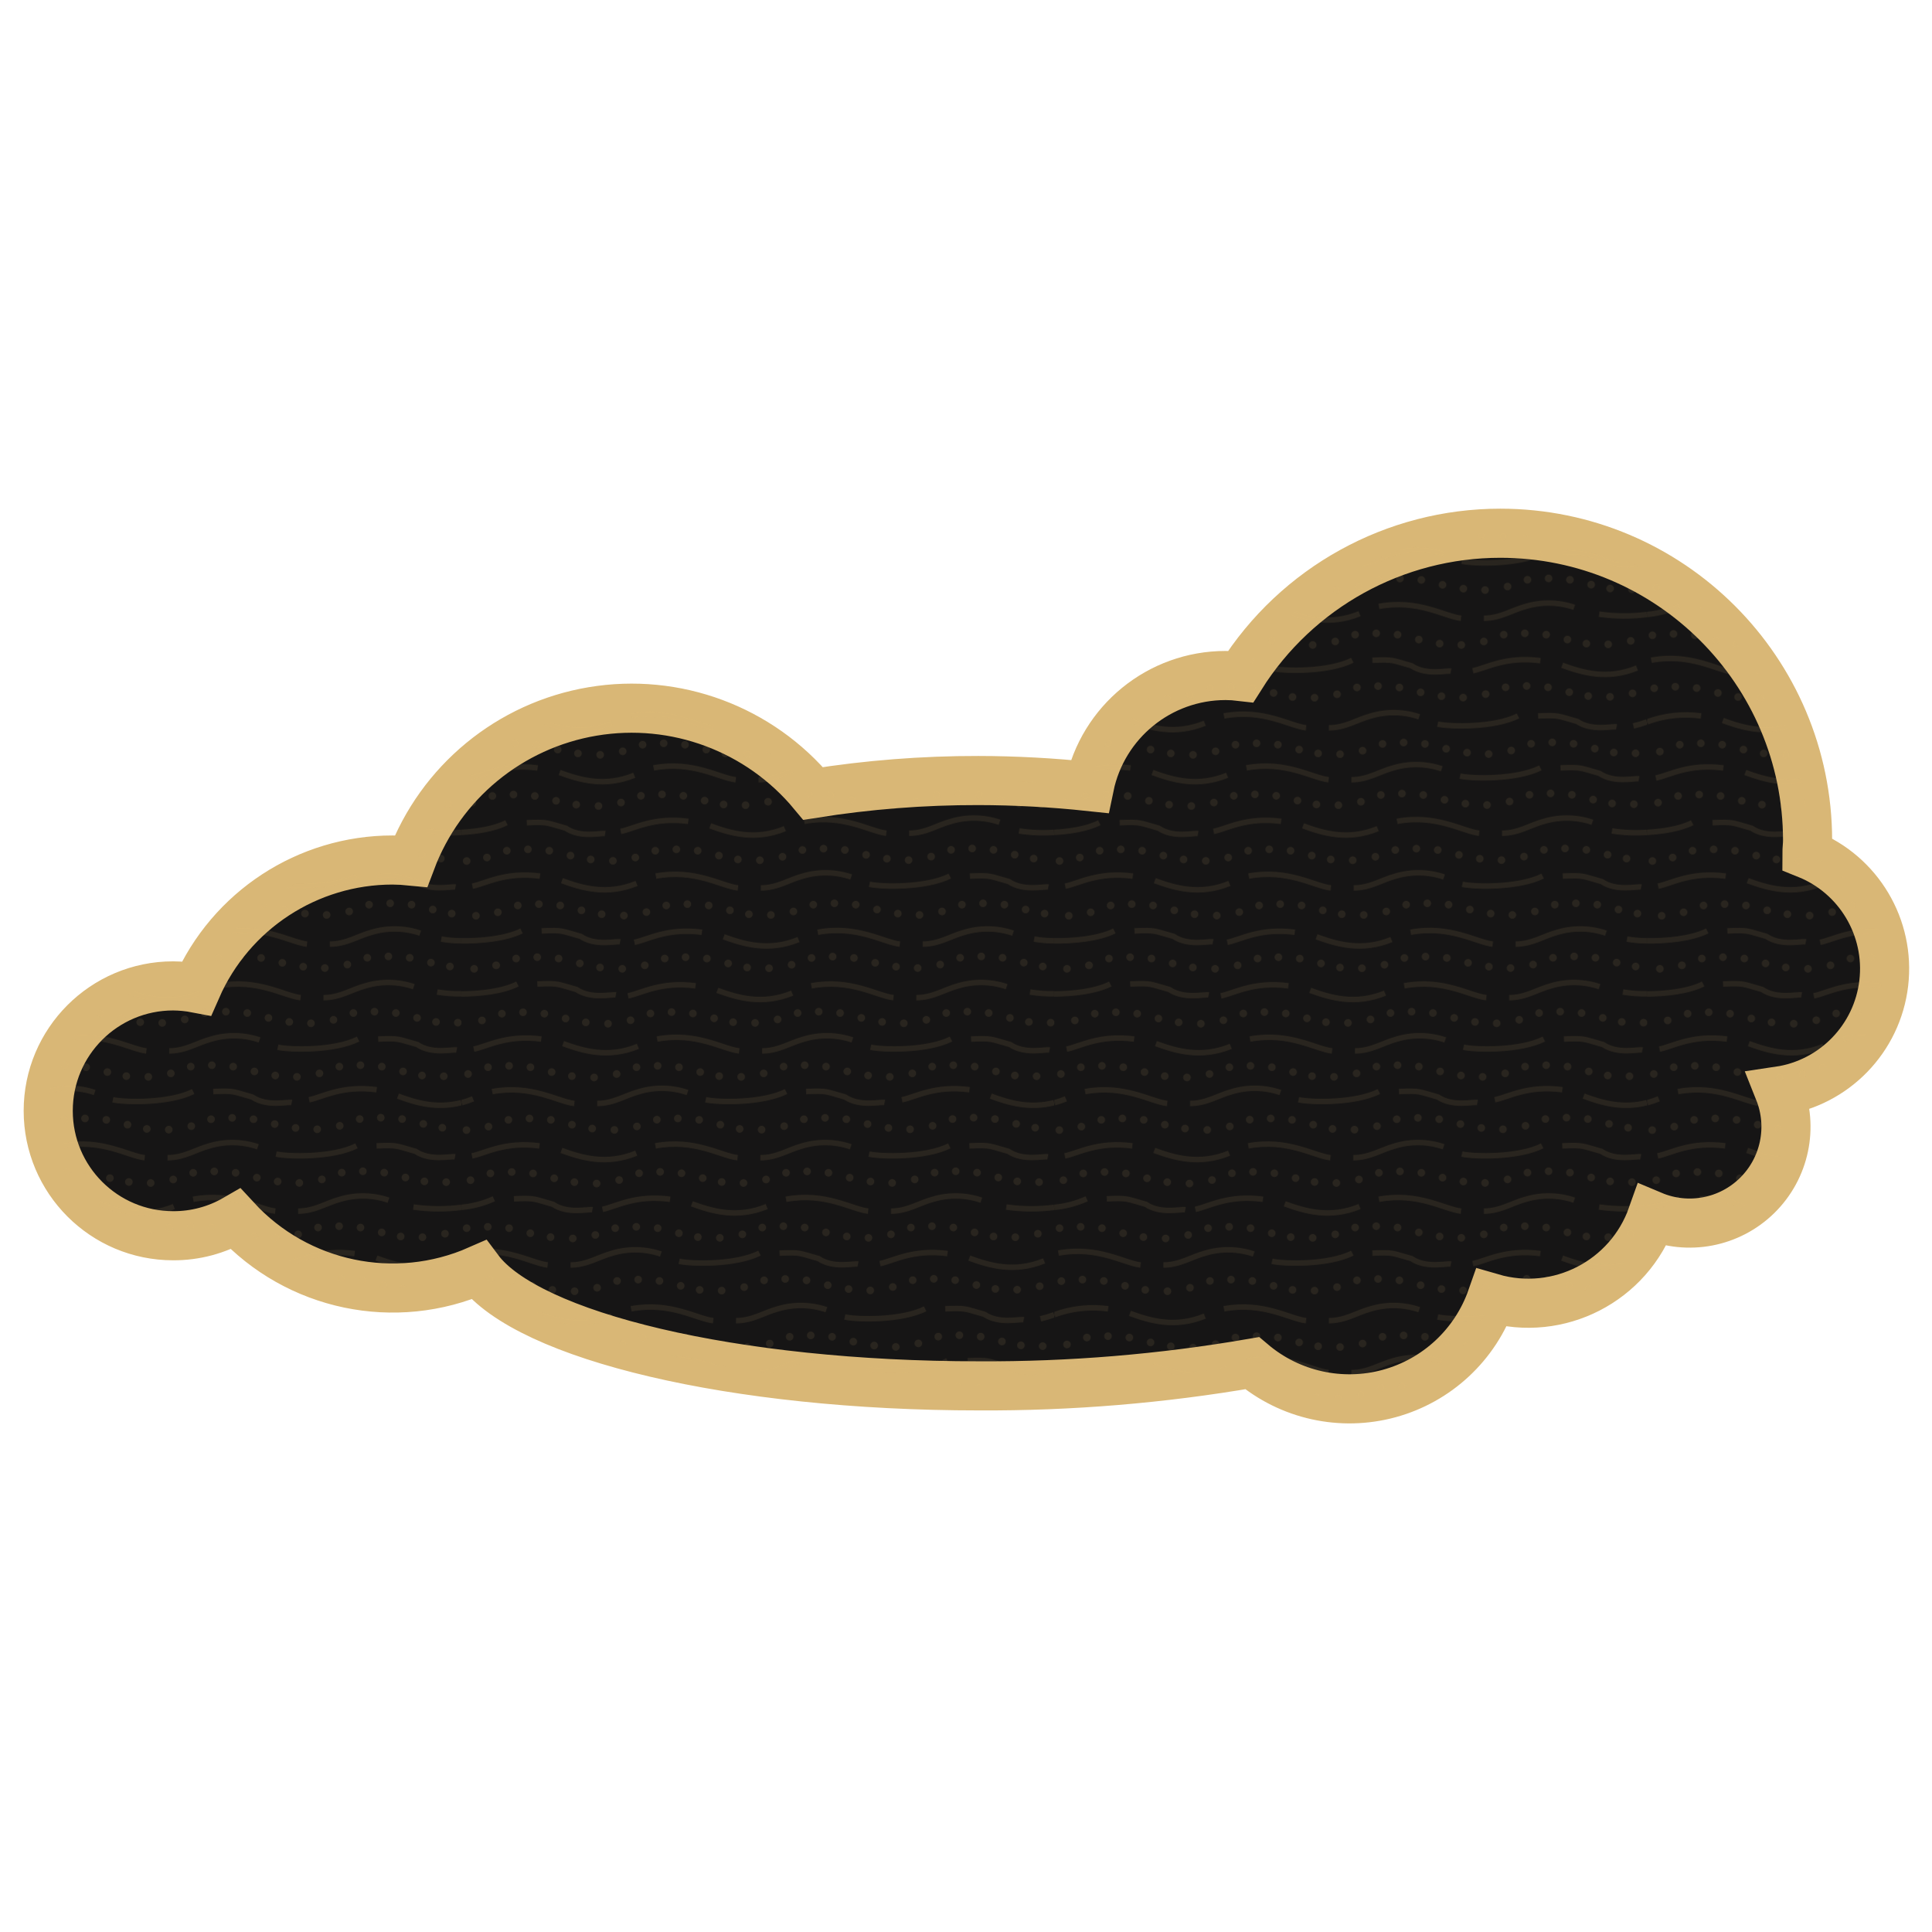
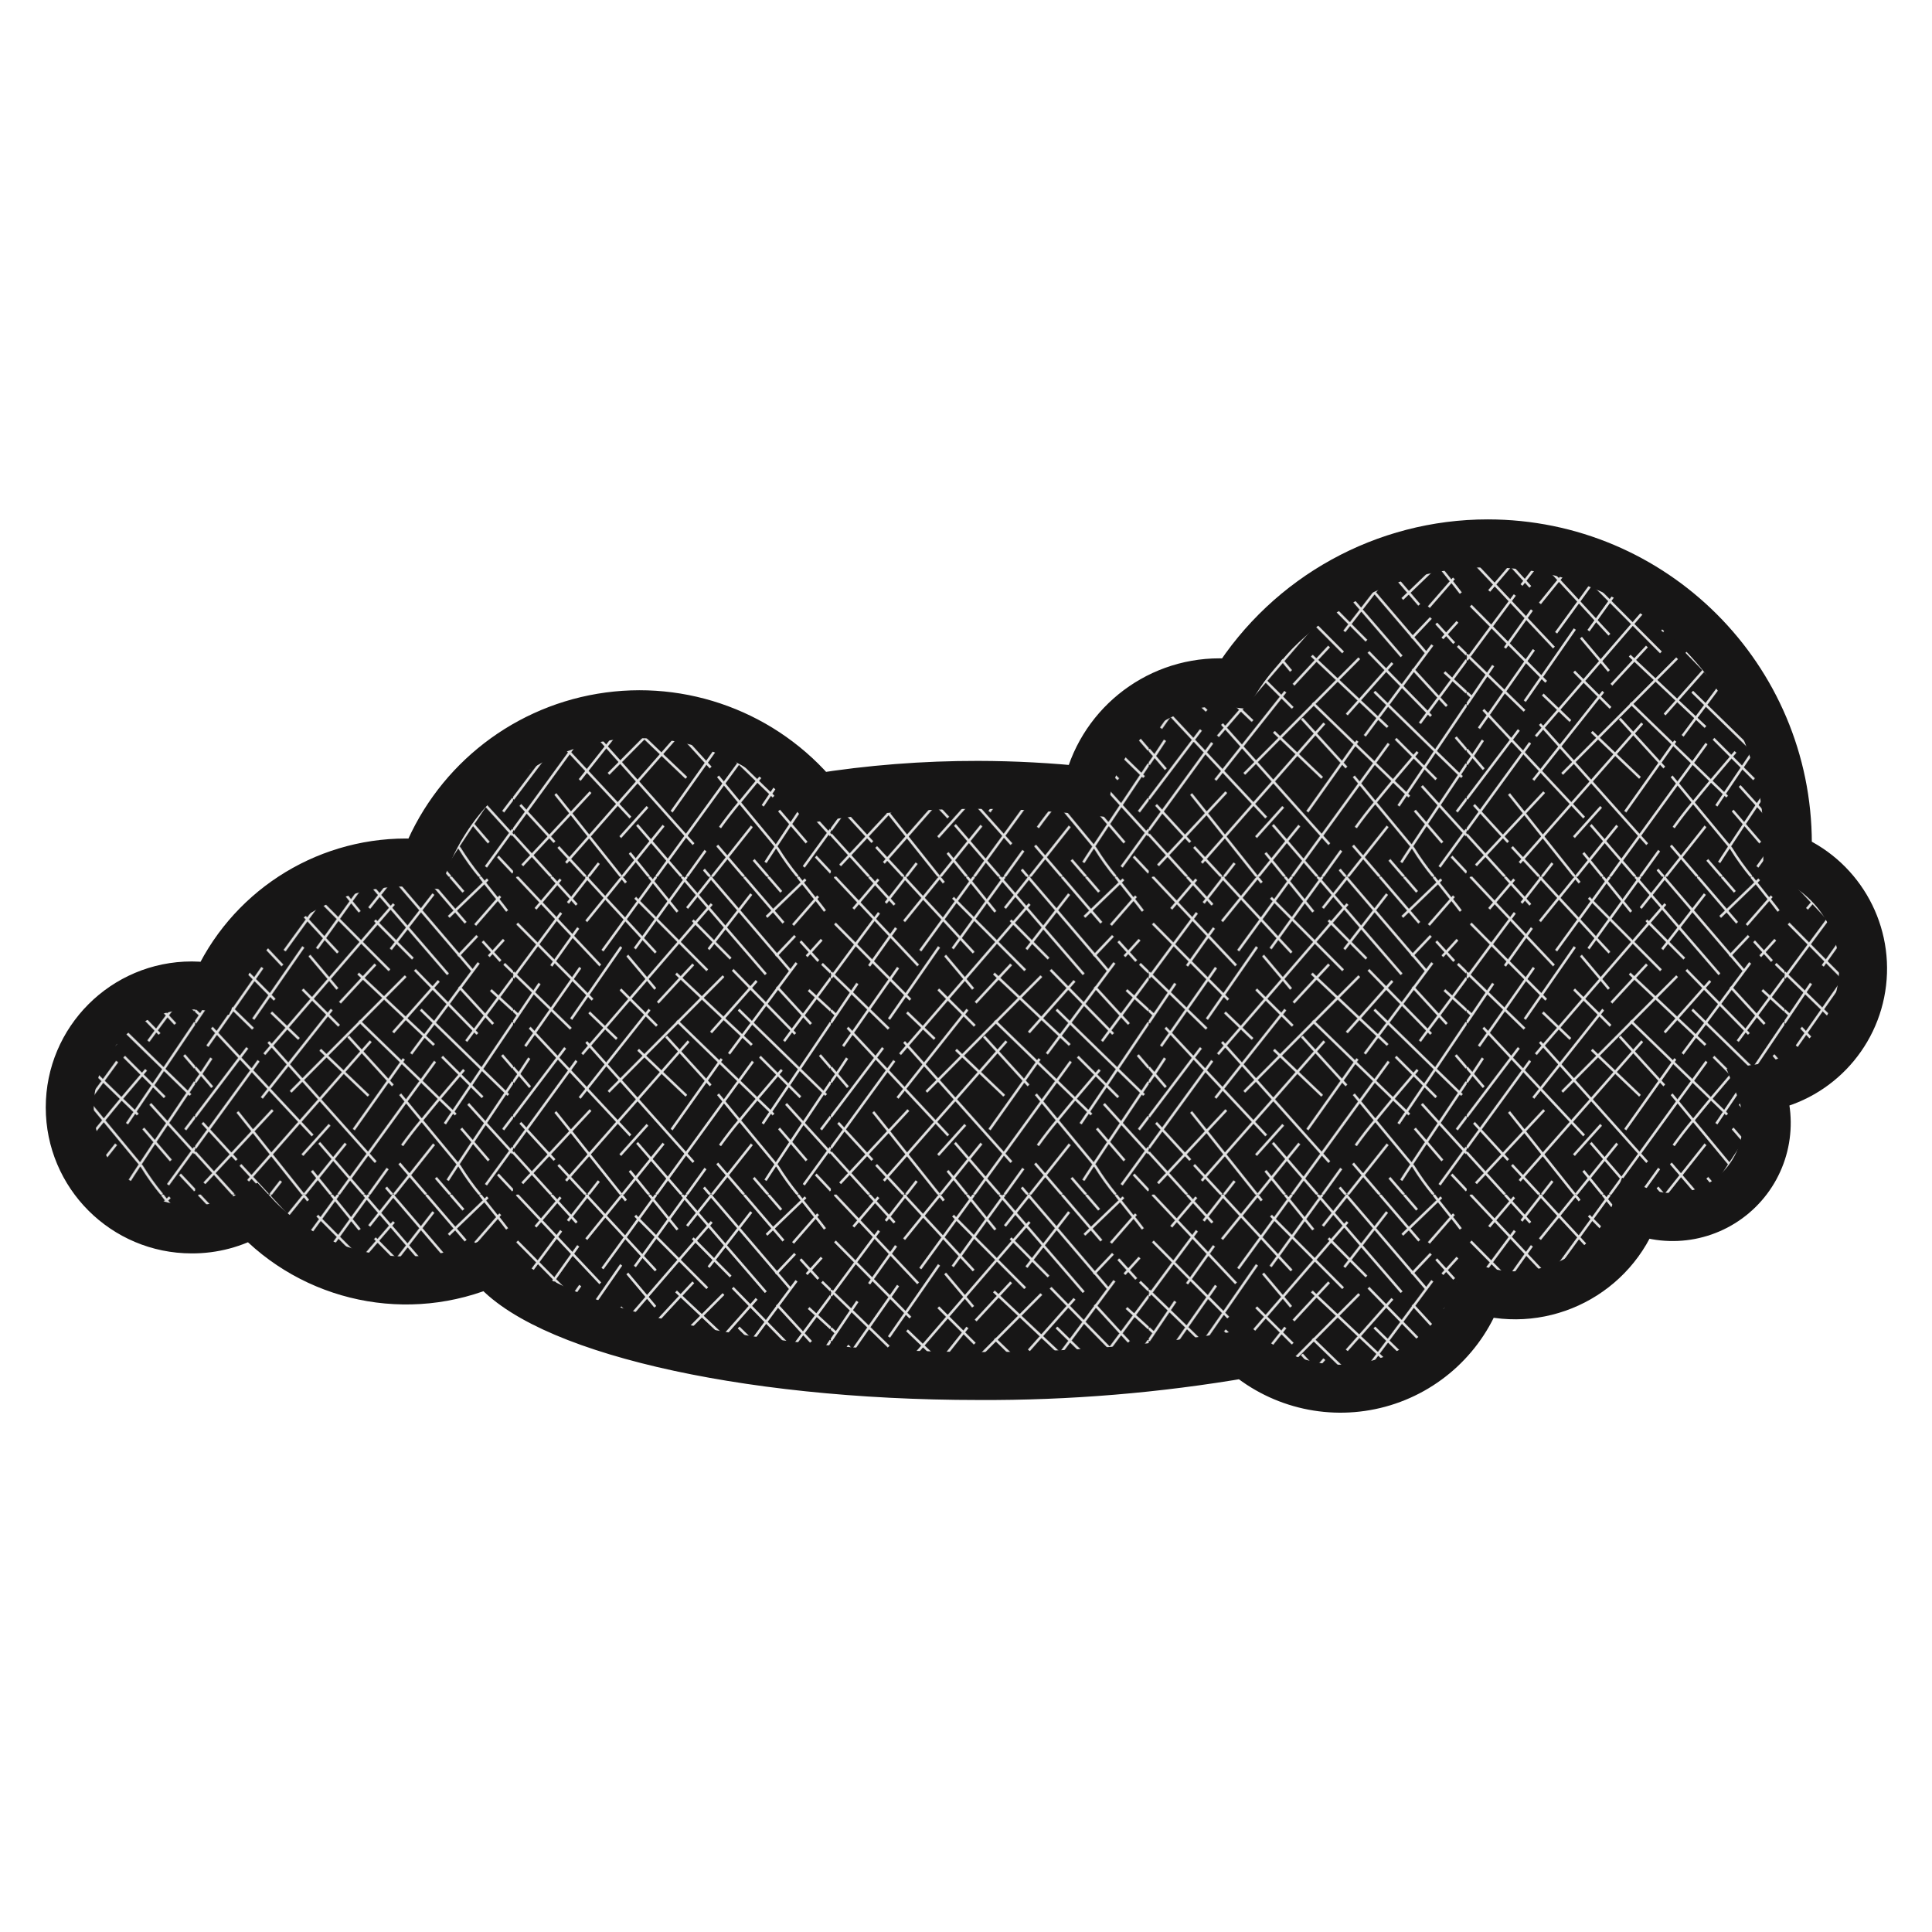
- <svg xmlns="http://www.w3.org/2000/svg" width="500" height="500">
+ <svg xmlns="http://www.w3.org/2000/svg" width="512" height="512">
  <defs>
-     <pattern id="a" data-name="New Pattern Swatch 13" width="153.43" height="153.43" patternTransform="translate(-34 133.72)" patternUnits="userSpaceOnUse">
-       <path fill="none" d="M0 0h153.43v153.43H0z" />
-       <path d="M20.2 9.39c-9-1.18-13.94 1.89-17.48 2.6m42.52-.71c-7.76 3.15-14.18 1.18-19.37-.71M50.2 9.39c10.16-1.89 17 2.6 21.26 3.07m5.9 0c4.26 0 7.33-2.12 10.87-3.07a20.59 20.59 0 0 1 12.52.24m25.51-.24c-6.14 3.07-17.48 2.83-20.79 2.13m46.3.7c-1.18-.23-6.38 1.18-10.22-1.41-5.13-1.42-4.42-1.66-10.09-1.42M8.38 23.09A26.46 26.46 0 0 1 0 25.3m33.9.63c-1.18-.24-6.38 1.18-10.23-1.42-5.13-1.42-4.42-1.65-10.09-1.42m94.73 16.77c3.54-.71 8.5-3.78 17.48-2.6m25 1.89c-7.76 3.16-14.18 1.18-19.37-.71M43.11 124c3.54-.71 8.5-3.78 17.48-2.6m25 1.89c-7.75 3.15-14.17 1.18-19.37-.71m24.33-1.18c10.16-1.89 17 2.6 21.26 3.07m5.91 0c4.25 0 7.32-2.13 10.86-3.07a20.65 20.65 0 0 1 12.52.23m-126.61-.7c-3.88 1.94-9.84 2.56-14.53 2.57m40 .26c-1.18-.23-6.38 1.18-10.23-1.42-5.13-1.41-4.42-1.65-10.09-1.41M3 150.65a23.68 23.68 0 0 1-2.95 1m7.91-2.87c10.16-1.89 17 2.6 21.26 3.07m5.91 0c4.25 0 7.32-2.13 10.86-3.07a20.59 20.59 0 0 1 12.52.24m25.49-.26c-6.15 3.07-17.48 2.84-20.79 2.13m46.3.71c-1.18-.24-6.38 1.17-10.23-1.42-5.13-1.42-4.42-1.66-10.09-1.42m24.81 2.13c3.54-.71 8.5-3.78 17.48-2.6M0 53.09a28.93 28.93 0 0 1 13.94-1.53m25 1.88c-7.76 3.16-14.18 1.19-19.37-.7m24.33-1.18c10.15-1.89 17 2.59 21.26 3.07m5.9 0c4.25 0 7.33-2.13 10.87-3.07a20.65 20.65 0 0 1 12.52.23m25.55-.23c-6.14 3.07-17.48 2.83-20.79 2.12m46.3.71c-1.18-.24-6.38 1.18-10.22-1.42-5.13-1.41-4.42-1.65-10.09-1.41M2.83 95.61c3.55-.71 8.51-3.78 17.49-2.6m25 1.89c-7.72 3.15-14.14 1.18-19.32-.71M50.31 93c10.16-1.89 17 2.6 21.26 3.07m5.91 0c4.25 0 7.32-2.12 10.87-3.07a20.74 20.74 0 0 1 12.52.24m25.51-.24c-6.14 3.07-17.48 2.84-20.79 2.13m46.3.71c-1.18-.24-6.38 1.18-10.23-1.42-5.12-1.42-4.41-1.65-10.08-1.42M3.19 137.78c3.54-.71 8.5-3.78 17.48-2.6m25 1.89c-7.76 3.15-14.17 1.18-19.37-.71m24.33-1.18c10.16-1.89 17 2.6 21.26 3.07m5.9 0c4.26 0 7.33-2.13 10.87-3.07a20.65 20.65 0 0 1 12.52.23m25.51-.23c-6.14 3.07-17.48 2.83-20.79 2.12m46.3.71c-1.18-.23-6.37 1.18-10.22-1.42-5.13-1.41-4.42-1.65-10.09-1.41M36.5 25.81C40 25.1 45 22 54 23.21m25 1.89c-7.76 3.15-14.18 1.18-19.37-.71M84 23.21c10.15-1.89 17 2.6 21.26 3.07m5.9 0c4.25 0 7.33-2.13 10.87-3.07a20.59 20.59 0 0 1 12.52.24M1.06 37.14c10.16-1.88 17 2.6 21.26 3.08m5.91 0c4.25 0 7.32-2.13 10.87-3.08a20.71 20.71 0 0 1 12.51.24m25.52-.23C71 40.22 59.65 40 56.34 39.27m46.3.71c-1.18-.24-6.38 1.18-10.23-1.42-5.13-1.41-4.42-1.65-10.09-1.41M2.25 67.62c3.54-.71 8.5-3.78 17.47-2.6m25 1.89c-7.72 3.15-14.13 1.18-19.33-.71M49.73 65c10.15-1.89 17 2.6 21.26 3.07m5.9 0c4.25 0 7.32-2.12 10.86-3.07a20.62 20.62 0 0 1 12.53.24m25.51-.24c-6.15 3.07-17.48 2.83-20.79 2.13m46.3.7c-1.18-.23-6.38 1.19-10.23-1.41C135.94 65 136.65 64.78 131 65M41.22 81.44c3.54-.71 8.51-3.78 17.48-2.6m25 1.89C76 83.88 69.57 81.91 64.37 80m24.33-1.16c10.16-1.89 17 2.6 21.26 3.07m5.91 0c4.25 0 7.32-2.13 10.86-3.07a20.59 20.59 0 0 1 12.52.24m-94.49 31.06c3.55-.71 8.51-3.78 17.48-2.6m25 1.89c-7.75 3.15-14.17 1.18-19.37-.71m24.34-1.18c10.15-1.89 17 2.6 21.25 3.07m5.91 0c4.25 0 7.32-2.13 10.86-3.07a20.62 20.62 0 0 1 12.53.24m-127.21-.59c-4.18 2.08-10.77 2.64-15.59 2.56m41.1.27c-1.18-.24-6.38 1.18-10.22-1.42-5.13-1.41-4.42-1.65-10.09-1.41m-9.1-28C8.56 80.76 4.08 81.46 0 81.69m37.2.31c-1.2-.21-6.37 1.21-10.2-1.39-5.13-1.42-4.42-1.65-10.09-1.42M153.43 25.3a46.16 46.16 0 0 1-12.43-.08m12.41 98.24a33.67 33.67 0 0 1-6.26-.45m6.26 28.62c-6.45 1.66-11.9 0-16.42-1.69m16.42-96.85a30.19 30.19 0 0 1-3.55 1.06m3.55 55.6a29.21 29.21 0 0 1-5.2-.44m5.2-27.62a41 41 0 0 1-9.1-.37" stroke-width="1.42" stroke-miterlimit="11.34" stroke="#d9b776" fill="none" />
-       <path d="M1.3 5.31h0m5.7-.9h0m5.15-1.75h0m5.46-.36h0m5.53.36h0m5.46 1.25h0m5.23 1h0m5.75.35h0m5.83-.9h0m5.16-1.75h0M56 2.3h0m5.52.36h0M67 3.91h0M72 5h0m5.68.19h0m5.83-.9h0m5.11-1.79h0m5.47-.36h0m5.52.36h0m5.49 1.25h0m5.4 1h0m5.6.35h0m5.83-.9h0m5.16-1.75h0m5.46-.36h0m5.52.36h0m5.49 1.25h0m4.92 1h0M2.34 18.27h0m5.15-1.75h0m5.51-.36h0m5.53.36h0M24 17.78h0m5.23 1h0m5.75.36h0m5.83-.91h0m5.16-1.75h0m5.45-.36h0m5.53.36h0m5.49 1.26h0m4.91 1h0M73 19h0m5.83-.91h0M84 16.36h0m5.45-.36h0m5.53.36h0m5.49 1.26h0m5.39 1h0m5.61.36h0m5.83-.91h0m5.15-1.75h0m5.46-.36h0m5.53.36h0m5.49 1.26h0m4.91 1h0m5.64.2h0M1.35 30.69h0m5.46-.35h0m5.52.35h0M17.82 32h0m5.24 1h0m5.75.35h0m5.83-.9h0m5.15-1.76h0m5.46-.35h0m5.53.35h0M56.27 32h0m4.91 1h0m5.69.19h0m5.83-.9h0m5.15-1.76h0m5.46-.35h0m5.52.35h0m5.5 1.26h0m5.39 1.05h0m5.61.35h0m5.83-.9h0m5.15-1.76h0m5.46-.35h0m5.53.35h0m5.49 1.26h0m4.91 1.05h0m5.64.19h0m5.83-.9h0M1.82 44.39h0M7.28 44h0m5.53.35h0m5.49 1.26h0m5.23 1.05h0m5.75.35h0m5.83-.9h0m5.16-1.76h0m5.46-.35h0m5.52.35h0m5.49 1.26h0m4.91 1.05h0m5.69.19h0m5.83-.9h0m5.15-1.76h0m5.46-.35h0m5.53.35h0m5.49 1.26h0m5.39 1h0m5.61.36h0m5.83-.9h0m5.16-1.76h0m5.45-.35h0m5.53.35h0m5.49 1.26h0m4.91 1h0m5.64.2h0m5.83-.9h0M3.28 60.79h0M8.43 59h0m5.46-.36h0m5.53.36h0m5.49 1.26h0m5.24 1h0m5.75.36h0m5.83-.91h0M46.88 59h0m5.46-.36h0m5.52.36h0m5.5 1.26h0m4.91 1h0m5.68.2h0m5.83-.91h0m5.16-1.75h0m5.46-.36h0m5.52.36h0m5.49 1.26h0m5.4 1h0m5.6.36h0m5.83-.91h0m5.16-1.75h0m5.46-.36h0m5.52.36h0m5.49 1.26h0m4.92 1h0m5.63.2h0M2.81 74h0M8 72.27h0m5.46-.36h0m5.53.36h0m5.49 1.25h0m5.23 1h0m5.75.35h0m5.83-.9h0m5.16-1.75h0m5.46-.36h0m5.52.36h0m5.5 1.25h0m4.91 1h0m5.68.19h0m5.83-.9h0m5.16-1.75h0m5.46-.36h0m5.52.36h0m5.49 1.25h0m5.4 1h0m5.6.35h0m5.83-.9h0m5.16-1.75h0m5.46-.36h0m5.52.36h0m5.49 1.25h0m4.91 1h0m5.64.19h0M1.35 89.1h0m5.24-.9h0m5.15-1.76h0m5.46-.35h0m5.53.35h0m5.49 1.26h0m5.23 1h0m5.75.36h0m5.8-.86h0m5.16-1.76h0m5.46-.35h0m5.52.35h0m5.49 1.26h0m4.91 1h0m5.69.2h0m5.86-.9h0m5.15-1.75h0m5.46-.35h0m5.53.35h0m5.49 1.26h0m5.39 1h0m5.61.36h0m5.83-.91h0m5.16-1.75h0m5.46-.35h0m5.52.35h0m5.49 1.26h0m4.91 1h0M3.75 103.27h0m5.67-.9h0m5.16-1.76h0m5.46-.35h0m5.52.35h0m5.49 1.26h0m5.24 1h0m5.75.35h0m5.83-.9h0m5.13-1.71h0m5.46-.35h0m5.53.35h0m5.49 1.26h0m4.91 1h0m5.69.19h0m5.83-.9h0m5.15-1.76h0m5.46-.35h0m5.52.35h0m5.5 1.26h0m5.39 1.05h0m5.61.35h0m5.83-.9h0m5.15-1.76h0m5.46-.35h0m5.53.35h0m5.49 1.26h0m4.91 1.05h0M3.28 117h0m5.67-.9H9m5.15-1.76h0m5.46-.35h0m5.53.35h0m5.49 1.26h0m5.23 1.05h0m5.75.35h0m5.83-.9h0m5.16-1.76h0M58 114h0m5.52.35h0m5.5 1.26h0m4.91 1.05h0m5.68.19h0m5.83-.9h0m5.16-1.76h0m5.46-.35h0m5.52.35h0m5.49 1.26h0m5.4 1h0m5.6.35h0m5.83-.9h0m5.16-1.76h0m5.46-.35h0m5.52.35h0m5.49 1.26h0m4.91 1h0M5.31 130.36h0m5.16-1.75h0m5.46-.36h0m5.52.36h0m5.5 1.25h0m5.23 1h0m5.75.35h0m5.83-.9h0m5.15-1.75h0m5.46-.36h0m5.53.36h0m5.49 1.25h0m4.91 1h0m5.69.19h0m5.83-.9h0m5.18-1.66h0m5.46-.35h0m5.53.35h0m5.49 1.26h0m5.39 1.05h0m5.61.35h0m5.83-.9h0m5.15-1.76h0m5.46-.35h0m5.53.35h0m5.49 1.26h0m4.91 1.05h0m5.64.19h0M1.71 144.22h0m5.16-1.75h0m5.46-.36h0m5.52.36h0m5.49 1.25h0m5.24 1.05h0m5.75.35h0m5.83-.9h0m5.15-1.75h0m5.46-.36h0m5.53.36h0m5.49 1.25h0m4.91 1.05h0m5.69.19h0m5.83-.9h0m5.15-1.75h0m5.46-.36h0m5.52.36h0m5.5 1.25h0m5.39 1.05h0m5.61.35h0m5.83-.9h0m5.15-1.75h0m5.46-.36h0m5.53.36h0m5.49 1.25h0m4.91 1.05h0m5.63.19h0" stroke-linecap="round" stroke-width="1.98" stroke-miterlimit="11.34" stroke="#d9b776" fill="none" />
+     <pattern id="a" data-name="430-K" width="54" height="54" patternTransform="matrix(1.56 0 0 1.56 -32.53 -188.87)" patternUnits="userSpaceOnUse">
+       <path fill="none" d="M0 0h54v54H0z" />
+       <path class="c" d="m4.76 4.37 2.65 2.82M.65 0l4.11 4.37M10.11 10.07l-2.7-2.88M14.83 15.08l-4.72-5.01M15.67 3.6l3.39 3.66M21.98 10.44l2.28 2.46M12.6.26 12.36 0M12.6.26l3.07 3.34M21.98 10.44l-2.92-3.18M12.36 54l-2.78-3.01M7.7 48.96l1.88 2.03M36.09 8.63l6.86 7.95M33.21 5.28l2.88 3.35M33.21 5.28l-1.87-2.17M28.66 0l.47.54M31.34 3.11 29.13.54M44.84 13.31l-6.49-7.6M44.84 13.31l2.31 2.71M33.64.21l4.71 5.5M33.64.21 33.47 0M47.2 16.08l-.05-.06M39.24 0l4.94 5.77M44.18 5.77l1.77 2.06M48.84 10.98l1.68 1.85M50.52 12.83l1.36 1.5M18.48.13l.71.89M18.38 0l.1.13M30.98 7.86l3.2 3.24M30.98 7.86l-.44-.44M34.18 11.1l2.8 2.82M26.5 4.17 23.76.79M23.11 0l.65.79M26.5 4.17l1.45 1.79M21.32 4.15l3.01 3.03M21.32 4.15l-.56-.57M28.21 11.08l-3.88-3.9M33.01 15.9l-4.8-4.82M49.15 1l-.77-1M49.15 1l2.25 2.83M53 5.83c-.39-.53-.94-1.22-1.55-2M7.51 1.13 4.76 4.37M7.51 1.13l.57-.67M4.76 4.37l-.93 1.09M9.89 3.74l-.56.72M9.89 3.74 12.6.26M12.6.26l.2-.26M6.51 15.15l.54-.77M10.11 10.07l-3.06 4.31M11.08 8.71l-.97 1.36M15.67 3.6 18.48.13M18.58 0l-.1.13M12.45 7.58l3.22-3.98M20.7 12.21l1.28-1.77M29.13.54l.39-.54M21.98 10.44l2.35-3.26M29.13.54 26.5 4.17M26.5 4.17l-2.17 3.01M33.64.21l-2.3 2.9M33.64.21l.17-.21M31.34 3.11l-1.76 2.22M40.48 2.96l-2.13 2.75M36.09 8.63l2.26-2.92M33.23 12.33l.95-1.23M36.09 8.63l-1.91 2.47M44.18 5.77l-1.1 1.06M49.15.99l.55-.53M49.15.99l-4.97 4.78M47.58 8.21l3.82-4.38M51.4 3.83l.43-.5M44.66 13.5l.18-.19M47.92 10.06l-3.08 3.25M49.89 13.52l.63-.69M52.44 10.71l-1.92 2.12M51.57 20.49l-2.28 3.08M47.39 26.13l1.9-2.56M46.06 27.94l1.33-1.81M54 17.2l-2.43 3.29M.4 16.66l-.4.54M8.18 6.15l-.77 1.04M4.21 11.5l3.2-4.31M.4 16.66l3.81-5.16M48.68 32.68l-1.86 2.77M48.68 32.68 54 24.79M42.43 41.96l1.36-2.02M46.82 35.45l-3.03 4.49M0 24.83l3.49-5.17M4.51 18.15l-1.02 1.51M40.33 18.91l-3-3.08M42.99 21.63l-2.66-2.72M42.99 21.63l4.4 4.5M47.95 26.71l-.56-.58M45.01 18.9l4.28 4.67M49.29 23.57l1.34 1.45M45.01 18.9l-.18-.19M51.57 20.49l-1.34-1.22M54 22.72l-2.43-2.23M42.99 21.63l-2.37 3.19M38.95 27.05l1.67-2.23M45.01 18.9l2.14-2.88M36.7 30.08l2.25-3.03M42.99 21.63l2.02-2.73M48.17 14.65l-1.02 1.37M40.33 18.91l-4.56 5.15M40.33 18.91l1.06-1.2M33.64 26.46l2.13-2.4M30.63 14.9l-2.14 2.3M24.6 21.4l3.89-4.2M12.72 20.1l-2.66-2.69M12.72 20.1l.79.8M10.06 17.41l-3.01-3.03M4.21 11.5.7 7.96M4.21 11.5l2.84 2.88M12.55 36.04l-2.94-3.15M2.84 25.65l.83.89M7.6 30.75l-3.93-4.21M9.61 32.89 7.6 30.75M12.55 36.04l5.24 5.61M17.79 41.65l2.16 2.31M6.46 22.55l-2.97-2.89M.4 16.66l-.4-.39M.4 16.66l3.09 3M9.83 25.83l-3.37-3.28M3.67 26.54l-1.58 2.25M6.46 22.55l-2.79 3.99M6.46 22.55l3.6-5.14M11.42 15.46l-1.36 1.95M12.72 20.1l5.66-8.16M9.88 24.19l2.84-4.09M22.77 17.38l5.44-6.3M30.98 7.86l2.23-2.58M19.86 20.75l-4.22 4.9M30.98 7.86l-2.77 3.22M13 28.7l-1.24 1.45M22.77 17.38l-2.91 3.37M13 28.7l2.64-3.05M33.21 5.28l.55-.63M32.09 20.59l-3.6-3.39M32.09 20.59l3.68 3.47M38.95 27.05l-3.18-2.99M28.49 17.2l-.79-.74M38.95 27.05l1.63 1.53M22.54 23.42l1.91 1.91M19.86 20.75l-1.6-1.6M19.86 20.75l2.68 2.67M15.64 25.65l-2.7-2.59M15.64 25.65l1.99 1.91M22.32 30.41l2.91 2.78M21.26 29.4l1.06 1.01M25.23 33.19l4.22 4.02M28.03 24.67l-5.71 5.74M32.09 20.59l-4.06 4.08M32.09 20.59l3.67-3.69M22.32 30.41l-4.1 4.13M18.22 34.54l-1.99 2M22.54 23.42l.66-.84M12.55 36.04l3.29-4.16M22.54 23.42l-6.7 8.46M12.55 36.04l-1.22 1.54M12.45 28.08l.55.62M21.16 37.83l-2.94-3.29M21.16 37.83l8.23 9.22M18.22 34.54l-2.38-2.66M13 28.7l2.84 3.18M29.39 47.05l1.28 1.43M28.31 29.68l-3.08 3.51M9.58 50.99l-.57.66M21.16 37.83l4.07-4.64M21.16 37.83l-3.37 3.82M29.83 27.96l-1.52 1.72M9.58 50.99l3.36-3.82M17.79 41.65l-4.85 5.52M35.07 31.5l.38-.54M32.84 34.65l-5.89 8.31M35.07 31.5l-2.23 3.15M52.79 36.68l.41.4M48.68 32.68l-8.06-7.86M40.62 24.82l-2.29-2.24M48.68 32.68l4.11 4M41.5 37.73l2.29 2.21M43.79 39.94l.47.46M38.37 34.69l3.13 3.04M38.37 34.69l-3.3-3.19M27.84 24.48l.19.19M28.03 24.67l7.04 6.83M44.98 33.61l-3.03-3.03M48.83 37.46l-2.01-2.01M46.82 35.45l-1.84-1.84M21.08 45.21l2.37 2.75M23.45 47.96l2.86 3.32M28.66 54l-2.35-2.72M32.43 52.79 33.47 54M36.42 50.71 39.24 54M34.7 48.71l1.72 2M9.82 43.24l3.12 3.93M9.82 43.24 7.2 39.96M18.38 54l-5.44-6.83M19.83 49.96l1.01 1.24M20.84 51.2l2.27 2.8M35.83 38.17l2.65 3.21M44.67 48.86l.28.35A43.65 43.65 0 0 0 48.38 54M35.83 38.17l-1-1.21M38.48 41.38l6.19 7.48M14.58 51.71 12.8 54M25.58 45.33l-2.13 2.63M20.84 51.2 18.58 54M23.45 47.96l-2.61 3.24M35.83 38.17l2.54-3.48M38.37 34.69l2.39-3.29M35.83 38.17l-6.44 8.88M29.39 47.05l-3.08 4.23M26.31 51.28 24.34 54M32.7 49.58 29.52 54M36.42 50.71l4.16-5.25M36.42 50.71 33.81 54M22.84 42.15l-4.61 5.14M45.67 32.81l-.69.8M41.5 37.73l3.5-4.12M38.48 41.38a69.33 69.33 0 0 0-3.31 4.27M41.5 37.73c-1 1.18-2 2.45-3 3.65M0 34.94l1-1.44M2.76 30.83 1 33.5M6.16 47.17 3.2 50.35M13.17 39.65l-3.35 3.59M1.58 52.08l1.62-1.73M9.82 43.24l-3.66 3.93M53.6 46.55 54 46M53.6 46.55l-4.2 5.78M2.29 42.95 0 46.1M10.78 31.27l-1.17 1.62M9.61 32.89 2.29 42.95M49.33 41.85l-2.94-3.25M53.6 46.55l-4.27-4.7M53.6 46.55l.4.44M.83 23.46 0 22.7M6.51 54 3.2 50.35M0 46.82l3.2 3.53M10.82 4.77l-.93-1.03M6.49 0l1.02 1.13M9.89 3.74 7.51 1.13M7.6 30.75 0 40.81M7.6 30.75l1.26-1.67M47.18 45.07l-2.51 3.79M47.18 45.07l2.15-3.22M42.9 51.58c.18-.29.83-1.3 1.77-2.72M52.79 36.68l-3.46 5.17M54 34.87l-1.21 1.81M54 40.75l-1.67 2.21M28.31 29.68l-2.3-2.53M32.84 34.65l.74.81M32.84 34.65l-4.53-4.97M47.18 45.07l-1.98-2.3M49.88 48.21l-2.7-3.14M43.35 54l-2.46-2.85M45.57 2.58 43.35 0M52.14 30.31 54 32.47M2.9 35.75.97 33.5M0 32.38l.97 1.12M54 16.27l-1.5-1.46M6.16 47.17l.89.96M2.29 42.95l3.87 4.22M2.29 42.95l-1.04-1.14M22.77 17.38l1.4 1.68M22.77 17.38l-3.35-3.98M54 53.31l-2.56-2.73M15.2 12.57l3.86-5.31M19.06 7.26l2.26-3.11M23.76.79l.57-.79M23.76.79l-2.44 3.36" />
    </pattern>
+     <filter id="c" x="-.18" y=".26" width="493.68" height="367.74" filterUnits="userSpaceOnUse" color-interpolation-filters="sRGB">
+       <feFlood flood-color="#fff" result="bg" />
+       <feBlend in="SourceGraphic" in2="bg" />
+     </filter>
+     <style>
+       .c{fill:none;stroke:#231f20;stroke-width:.43px}
+     </style>
+     <mask id="b" x="-.18" y=".26" width="493.68" height="367.74" maskUnits="userSpaceOnUse">
+       <path d="M394.27 144a79.38 79.38 0 0 0-67.16 37.06 34.3 34.3 0 0 0-3.94-.24 36 36 0 0 0-35.25 28.73A276.49 276.49 0 0 0 259.2 208a268.82 268.82 0 0 0-42.76 3.35 61 61 0 0 0-104.07 17.48 54.04 54.04 0 0 0-4.78-.26 55.39 55.39 0 0 0-50.72 33.18 33.47 33.47 0 0 0-6.06-.6 32.33 32.33 0 0 0 0 64.66A32 32 0 0 0 67 321.5a55.2 55.2 0 0 0 62.88 13.16c12.81 17.12 65.9 30 129.47 30a404.31 404.31 0 0 0 70.7-5.87 39 39 0 0 0 62-16.87 34 34 0 0 0 41.55-21.34 24.93 24.93 0 0 0 32.83-32.22 32 32 0 0 0 7.2-61.36c0-1.18.17-2.32.17-3.52A79.53 79.53 0 0 0 394.27 144" fill="url(#a)" filter="url(#c)" />
+     </mask>
  </defs>
-   <path d="M388.27 138a79.38 79.38 0 0 0-67.16 37.06 34.3 34.3 0 0 0-3.94-.24 36 36 0 0 0-35.25 28.73A276.49 276.49 0 0 0 253.2 202a268.82 268.82 0 0 0-42.76 3.35 61 61 0 0 0-104.07 17.48 54.04 54.04 0 0 0-4.78-.26 55.39 55.39 0 0 0-50.72 33.18 33.47 33.47 0 0 0-6.06-.6 32.33 32.33 0 0 0 0 64.66A32 32 0 0 0 61 315.5a55.2 55.2 0 0 0 62.88 13.16c12.81 17.12 65.9 30 129.47 30a404.31 404.31 0 0 0 70.7-5.87 39 39 0 0 0 62-16.87 34 34 0 0 0 41.55-21.34 24.93 24.93 0 0 0 32.83-32.22 32 32 0 0 0 7.2-61.36c0-1.18.17-2.32.17-3.52A79.53 79.53 0 0 0 388.27 138" fill="#161515" stroke-miterlimit="10" stroke-width="12.71" stroke="#d9b776" />
-   <path d="M388.27 138a79.38 79.38 0 0 0-67.16 37.06 34.3 34.3 0 0 0-3.94-.24 36 36 0 0 0-35.25 28.73A276.49 276.49 0 0 0 253.2 202a268.82 268.82 0 0 0-42.76 3.35 61 61 0 0 0-104.07 17.48 54.04 54.04 0 0 0-4.78-.26 55.39 55.39 0 0 0-50.72 33.18 33.47 33.47 0 0 0-6.06-.6 32.33 32.33 0 0 0 0 64.66A32 32 0 0 0 61 315.5a55.2 55.2 0 0 0 62.88 13.16c12.81 17.12 65.9 30 129.47 30a404.31 404.31 0 0 0 70.7-5.87 39 39 0 0 0 62-16.87 34 34 0 0 0 41.55-21.34 24.93 24.93 0 0 0 32.83-32.22 32 32 0 0 0 7.2-61.36c0-1.18.17-2.32.17-3.52A79.53 79.53 0 0 0 388.27 138" opacity=".1" fill="url(#a)" />
+   <g mask="url(#b)">
+     <path d="M394.27 144a79.38 79.38 0 0 0-67.16 37.06 34.3 34.3 0 0 0-3.94-.24 36 36 0 0 0-35.25 28.73A276.49 276.49 0 0 0 259.2 208a268.82 268.82 0 0 0-42.76 3.35 61 61 0 0 0-104.07 17.48 54.04 54.04 0 0 0-4.78-.26 55.39 55.39 0 0 0-50.72 33.18 33.47 33.47 0 0 0-6.06-.6 32.33 32.33 0 0 0 0 64.66A32 32 0 0 0 67 321.5a55.2 55.2 0 0 0 62.88 13.16c12.81 17.12 65.9 30 129.47 30a404.31 404.31 0 0 0 70.7-5.87 39 39 0 0 0 62-16.87 34 34 0 0 0 41.55-21.34 24.93 24.93 0 0 0 32.83-32.22 32 32 0 0 0 7.2-61.36c0-1.18.17-2.32.17-3.52A79.53 79.53 0 0 0 394.27 144" fill="#171616" />
+   </g>
+   <path d="M394.27 144a79.38 79.38 0 0 0-67.16 37.06 34.3 34.3 0 0 0-3.94-.24 36 36 0 0 0-35.25 28.73A276.49 276.49 0 0 0 259.2 208a268.82 268.82 0 0 0-42.76 3.35 61 61 0 0 0-104.07 17.48 54.04 54.04 0 0 0-4.78-.26 55.39 55.39 0 0 0-50.72 33.18 33.47 33.47 0 0 0-6.06-.6 32.33 32.33 0 0 0 0 64.66A32 32 0 0 0 67 321.5a55.2 55.2 0 0 0 62.88 13.16c12.81 17.12 65.9 30 129.47 30a404.31 404.31 0 0 0 70.7-5.87 39 39 0 0 0 62-16.87 34 34 0 0 0 41.55-21.34 24.93 24.93 0 0 0 32.83-32.22 32 32 0 0 0 7.2-61.36c0-1.18.17-2.32.17-3.52A79.53 79.53 0 0 0 394.27 144" stroke="#171616" stroke-miterlimit="10" stroke-width="12.71" fill="none" />
</svg>
